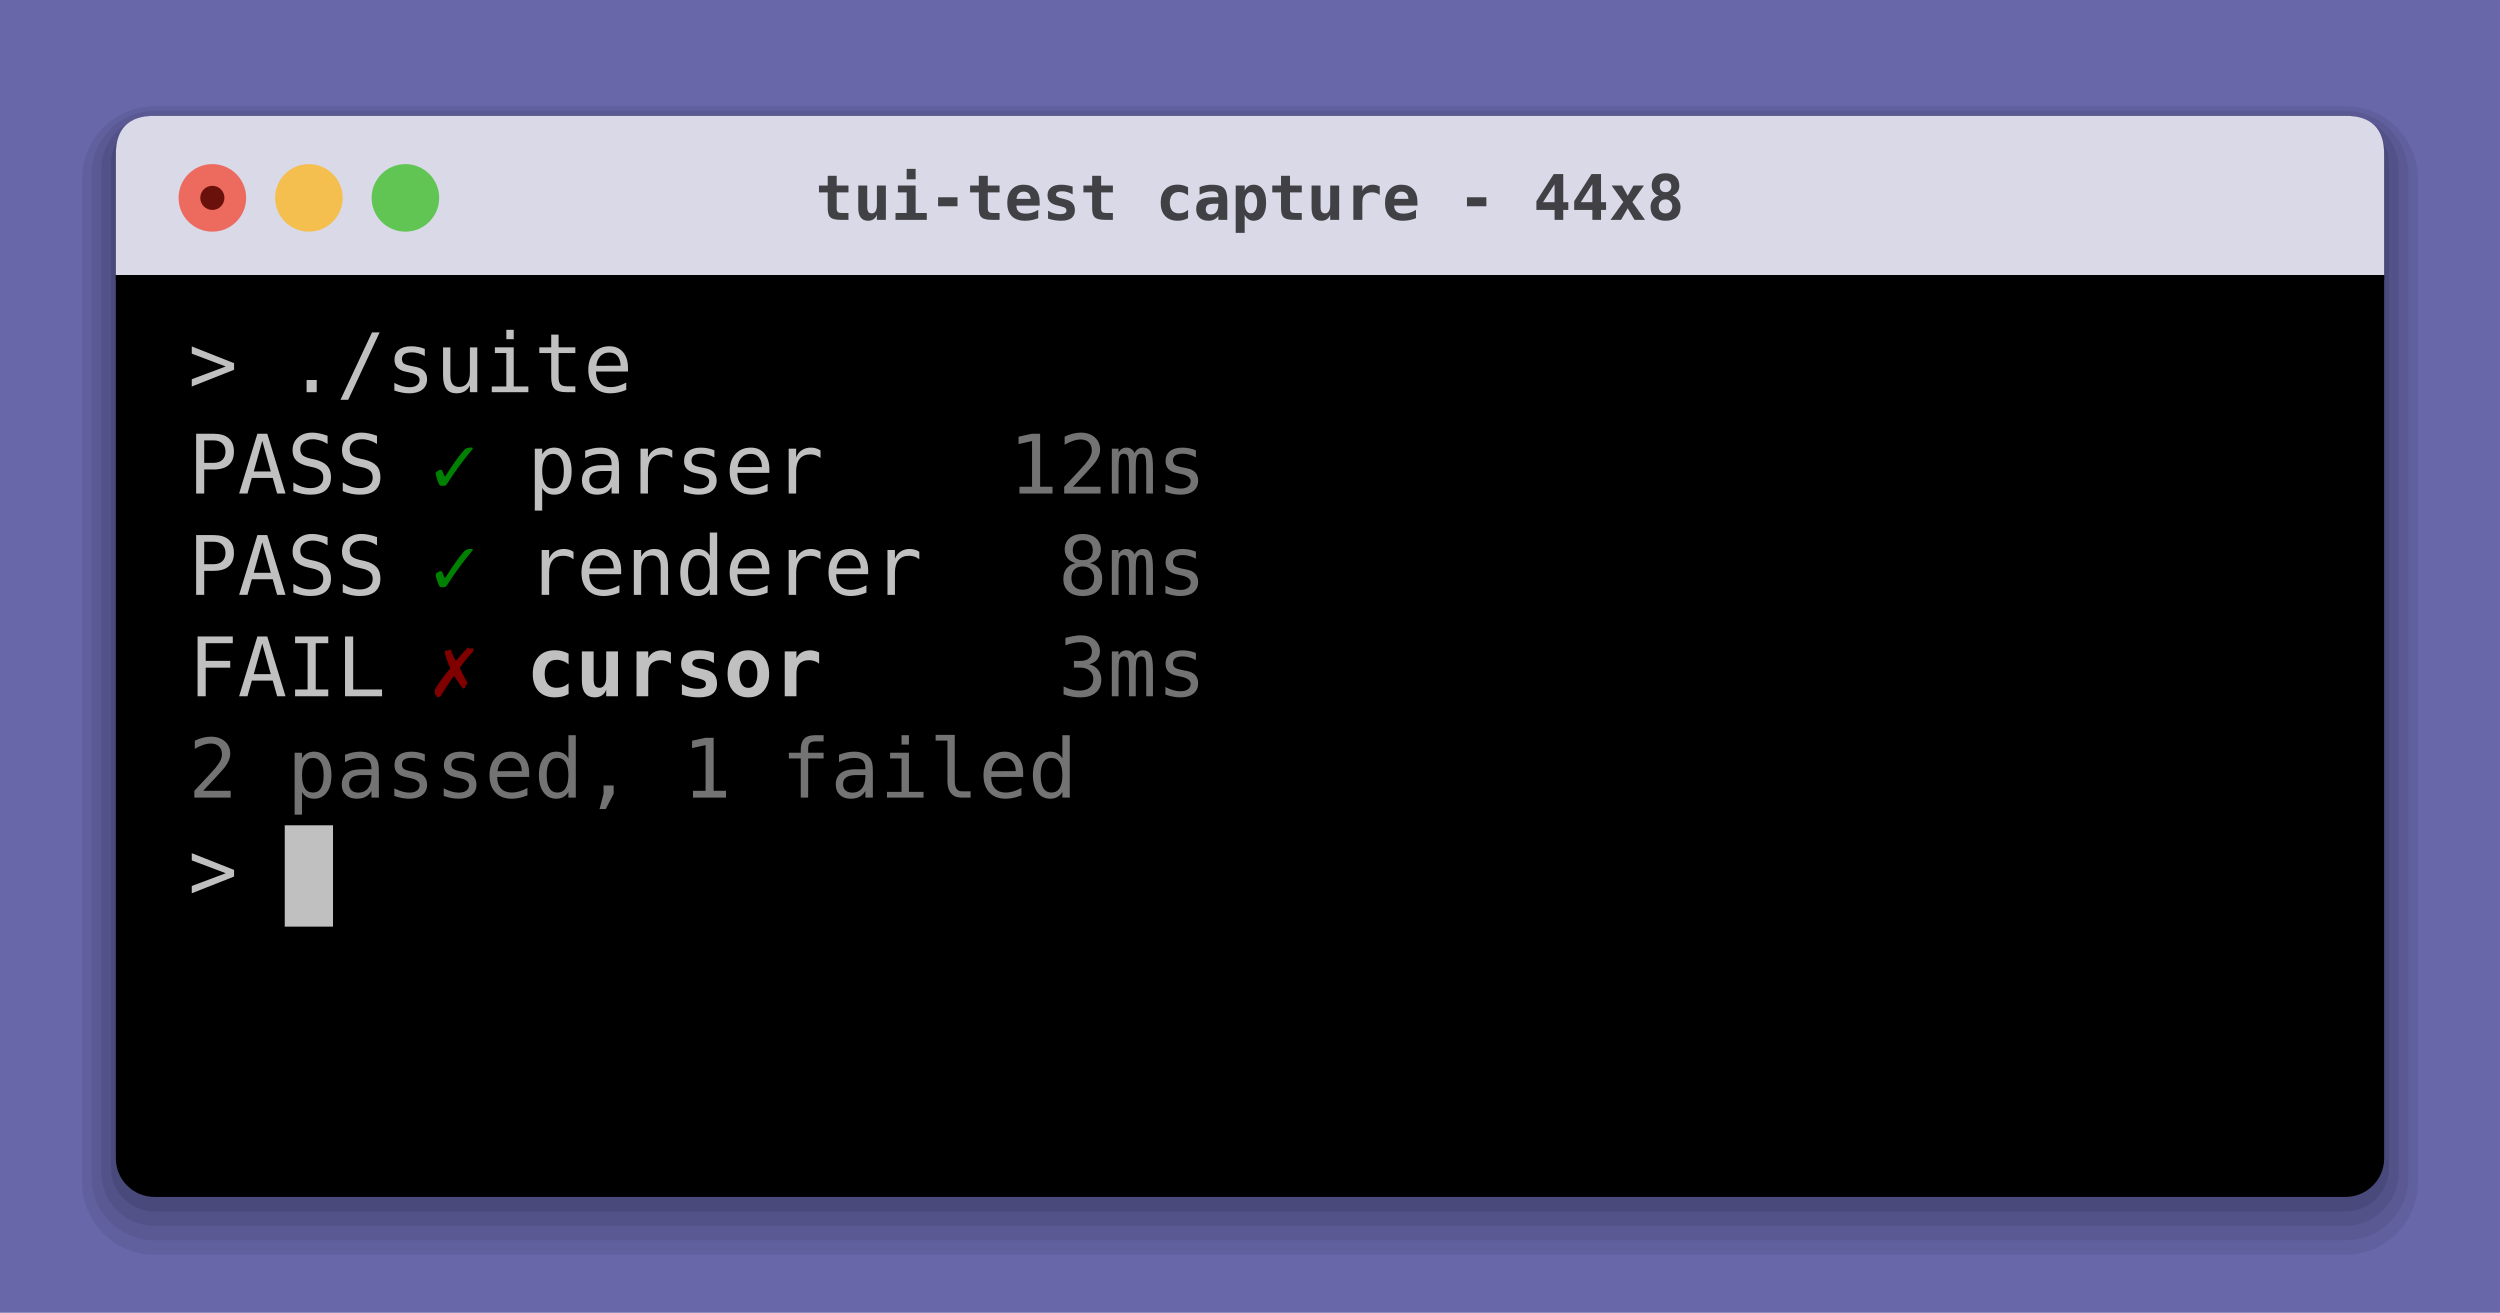
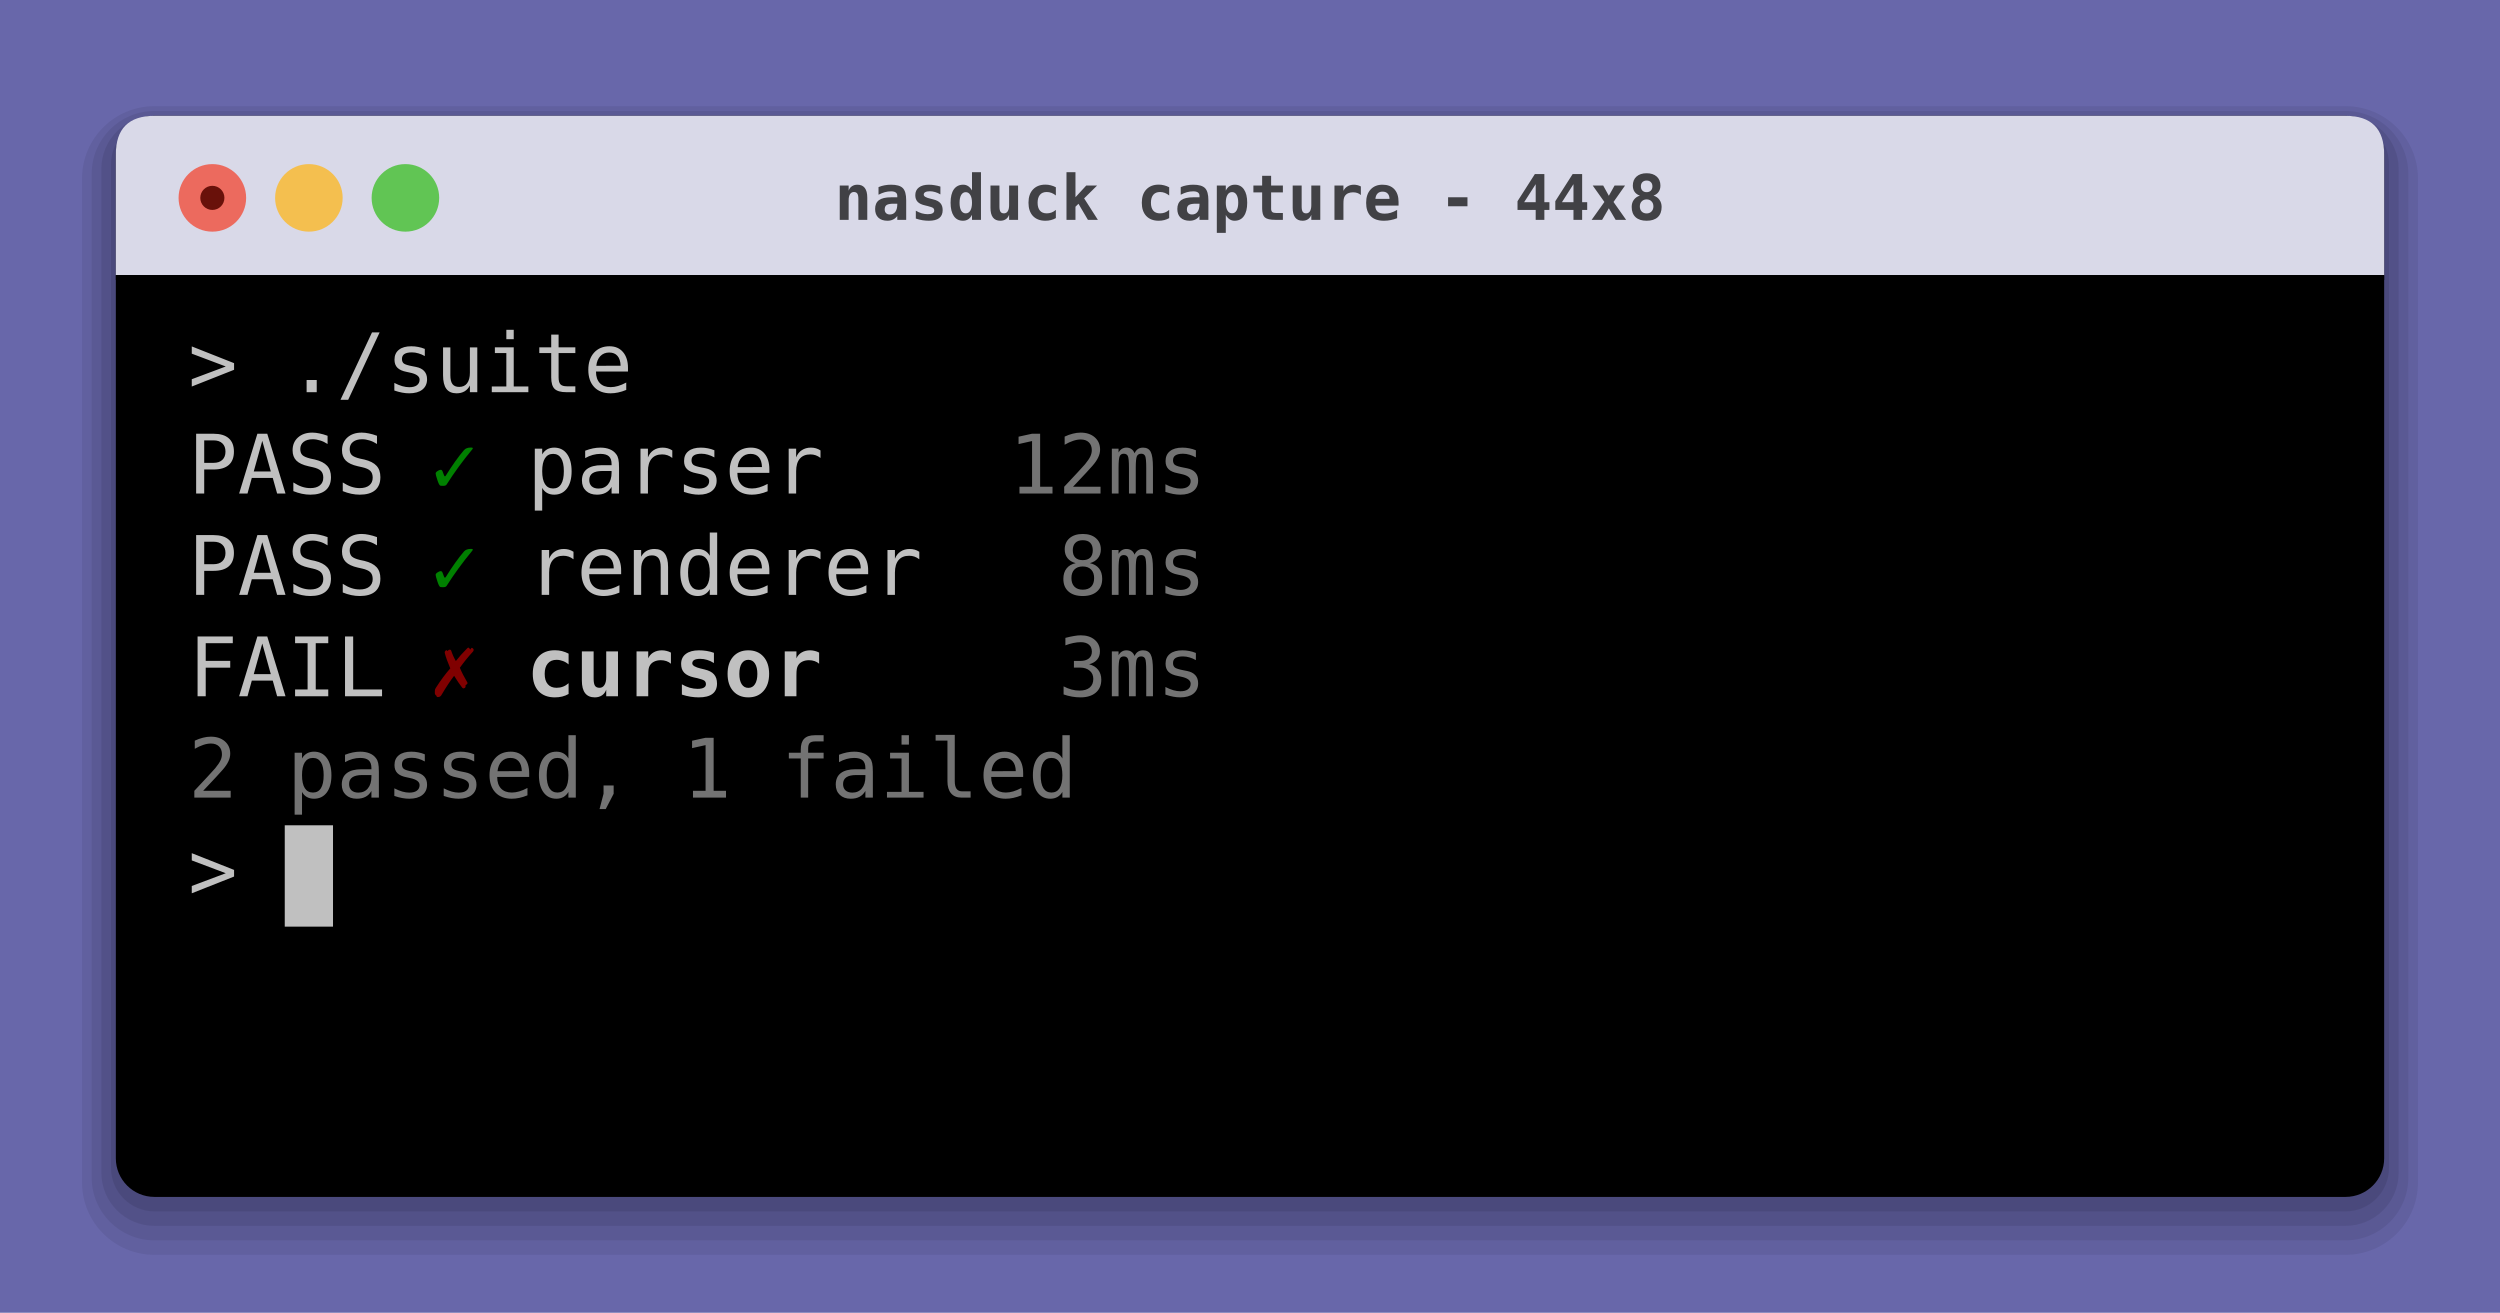
<svg xmlns="http://www.w3.org/2000/svg" width="518" height="272" viewBox="0 0 518 272" font-family="'Cascadia Code','JetBrains Mono','Fira Code',Menlo,Consolas,'DejaVu Sans Mono',monospace" font-size="17px">
  <rect width="518" height="272" fill="#6867aa" />
  <rect x="17.0" y="22.0" width="484.0" height="238.0" rx="15.0" fill="#080812" fill-opacity="0.071" />
  <rect x="19.0" y="23.0" width="480.0" height="234.0" rx="13.0" fill="#080812" fill-opacity="0.078" />
  <rect x="21.0" y="24.0" width="476.0" height="230.0" rx="11.0" fill="#080812" fill-opacity="0.086" />
  <rect x="23.0" y="25.0" width="472.0" height="226.0" rx="9.0" fill="#080812" fill-opacity="0.094" />
  <g transform="translate(24 24)">
    <rect width="470" height="224" rx="8" fill="#000000" />
    <path d="M0 8.0 Q0 0 8.0 0 H462.0 Q470.0 0 470.0 8.0 V33.0 H0 Z" fill="#d9d9e8" />
    <rect y="33.0" width="470" height="1.0" fill="#000000" />
    <circle cx="20.0" cy="17.0" r="7.0" fill="#ec6a5e" />
    <circle cx="40.0" cy="17.0" r="7.0" fill="#f4bf4f" />
    <circle cx="60.0" cy="17.0" r="7.0" fill="#61c554" />
    <circle cx="20.0" cy="17.0" r="2.5" fill="#69110a" />
-     <text x="235.00" y="21.55" fill="#414145" font-size="13px" font-weight="bold" text-anchor="middle" xml:space="preserve">tui-test capture - 44x8</text>
+     <text x="235.00" y="21.55" fill="#414145" font-size="13px" font-weight="bold" text-anchor="middle" xml:space="preserve">nasduck capture - 44x8</text>
    <text x="15.00" y="57.26" fill="#c0c0c0" textLength="440.00" lengthAdjust="spacingAndGlyphs" xml:space="preserve">&gt; ./suite                                   </text>
    <text x="15.00" y="78.26" fill="#c0c0c0" textLength="50.00" lengthAdjust="spacingAndGlyphs" xml:space="preserve">PASS </text>
    <text x="65.00" y="78.26" fill="#008000" textLength="10.00" lengthAdjust="spacingAndGlyphs" xml:space="preserve">✓</text>
    <text x="75.00" y="78.26" fill="#c0c0c0" textLength="110.00" lengthAdjust="spacingAndGlyphs" xml:space="preserve"> parser    </text>
    <text x="185.00" y="78.26" fill="#737373" textLength="40.00" lengthAdjust="spacingAndGlyphs" xml:space="preserve">12ms</text>
    <text x="15.00" y="99.26" fill="#c0c0c0" textLength="50.00" lengthAdjust="spacingAndGlyphs" xml:space="preserve">PASS </text>
    <text x="65.00" y="99.26" fill="#008000" textLength="10.00" lengthAdjust="spacingAndGlyphs" xml:space="preserve">✓</text>
    <text x="75.00" y="99.26" fill="#c0c0c0" textLength="110.00" lengthAdjust="spacingAndGlyphs" xml:space="preserve"> renderer  </text>
    <text x="185.00" y="99.26" fill="#737373" textLength="40.00" lengthAdjust="spacingAndGlyphs" xml:space="preserve"> 8ms</text>
    <text x="15.00" y="120.26" fill="#c0c0c0" textLength="50.00" lengthAdjust="spacingAndGlyphs" xml:space="preserve">FAIL </text>
    <text x="65.00" y="120.26" fill="#800000" textLength="10.00" lengthAdjust="spacingAndGlyphs" xml:space="preserve">✗</text>
    <text x="85.00" y="120.26" fill="#c0c0c0" font-weight="bold" textLength="60.00" lengthAdjust="spacingAndGlyphs" xml:space="preserve">cursor</text>
    <text x="185.00" y="120.26" fill="#737373" textLength="40.00" lengthAdjust="spacingAndGlyphs" xml:space="preserve"> 3ms</text>
    <text x="15.00" y="141.26" fill="#737373" textLength="180.00" lengthAdjust="spacingAndGlyphs" xml:space="preserve">2 passed, 1 failed</text>
    <text x="15.00" y="162.26" fill="#c0c0c0" textLength="440.00" lengthAdjust="spacingAndGlyphs" xml:space="preserve">&gt;                                           </text>
    <rect x="35.00" y="147.00" width="10.00" height="21.00" fill="#c0c0c0" />
  </g>
</svg>
